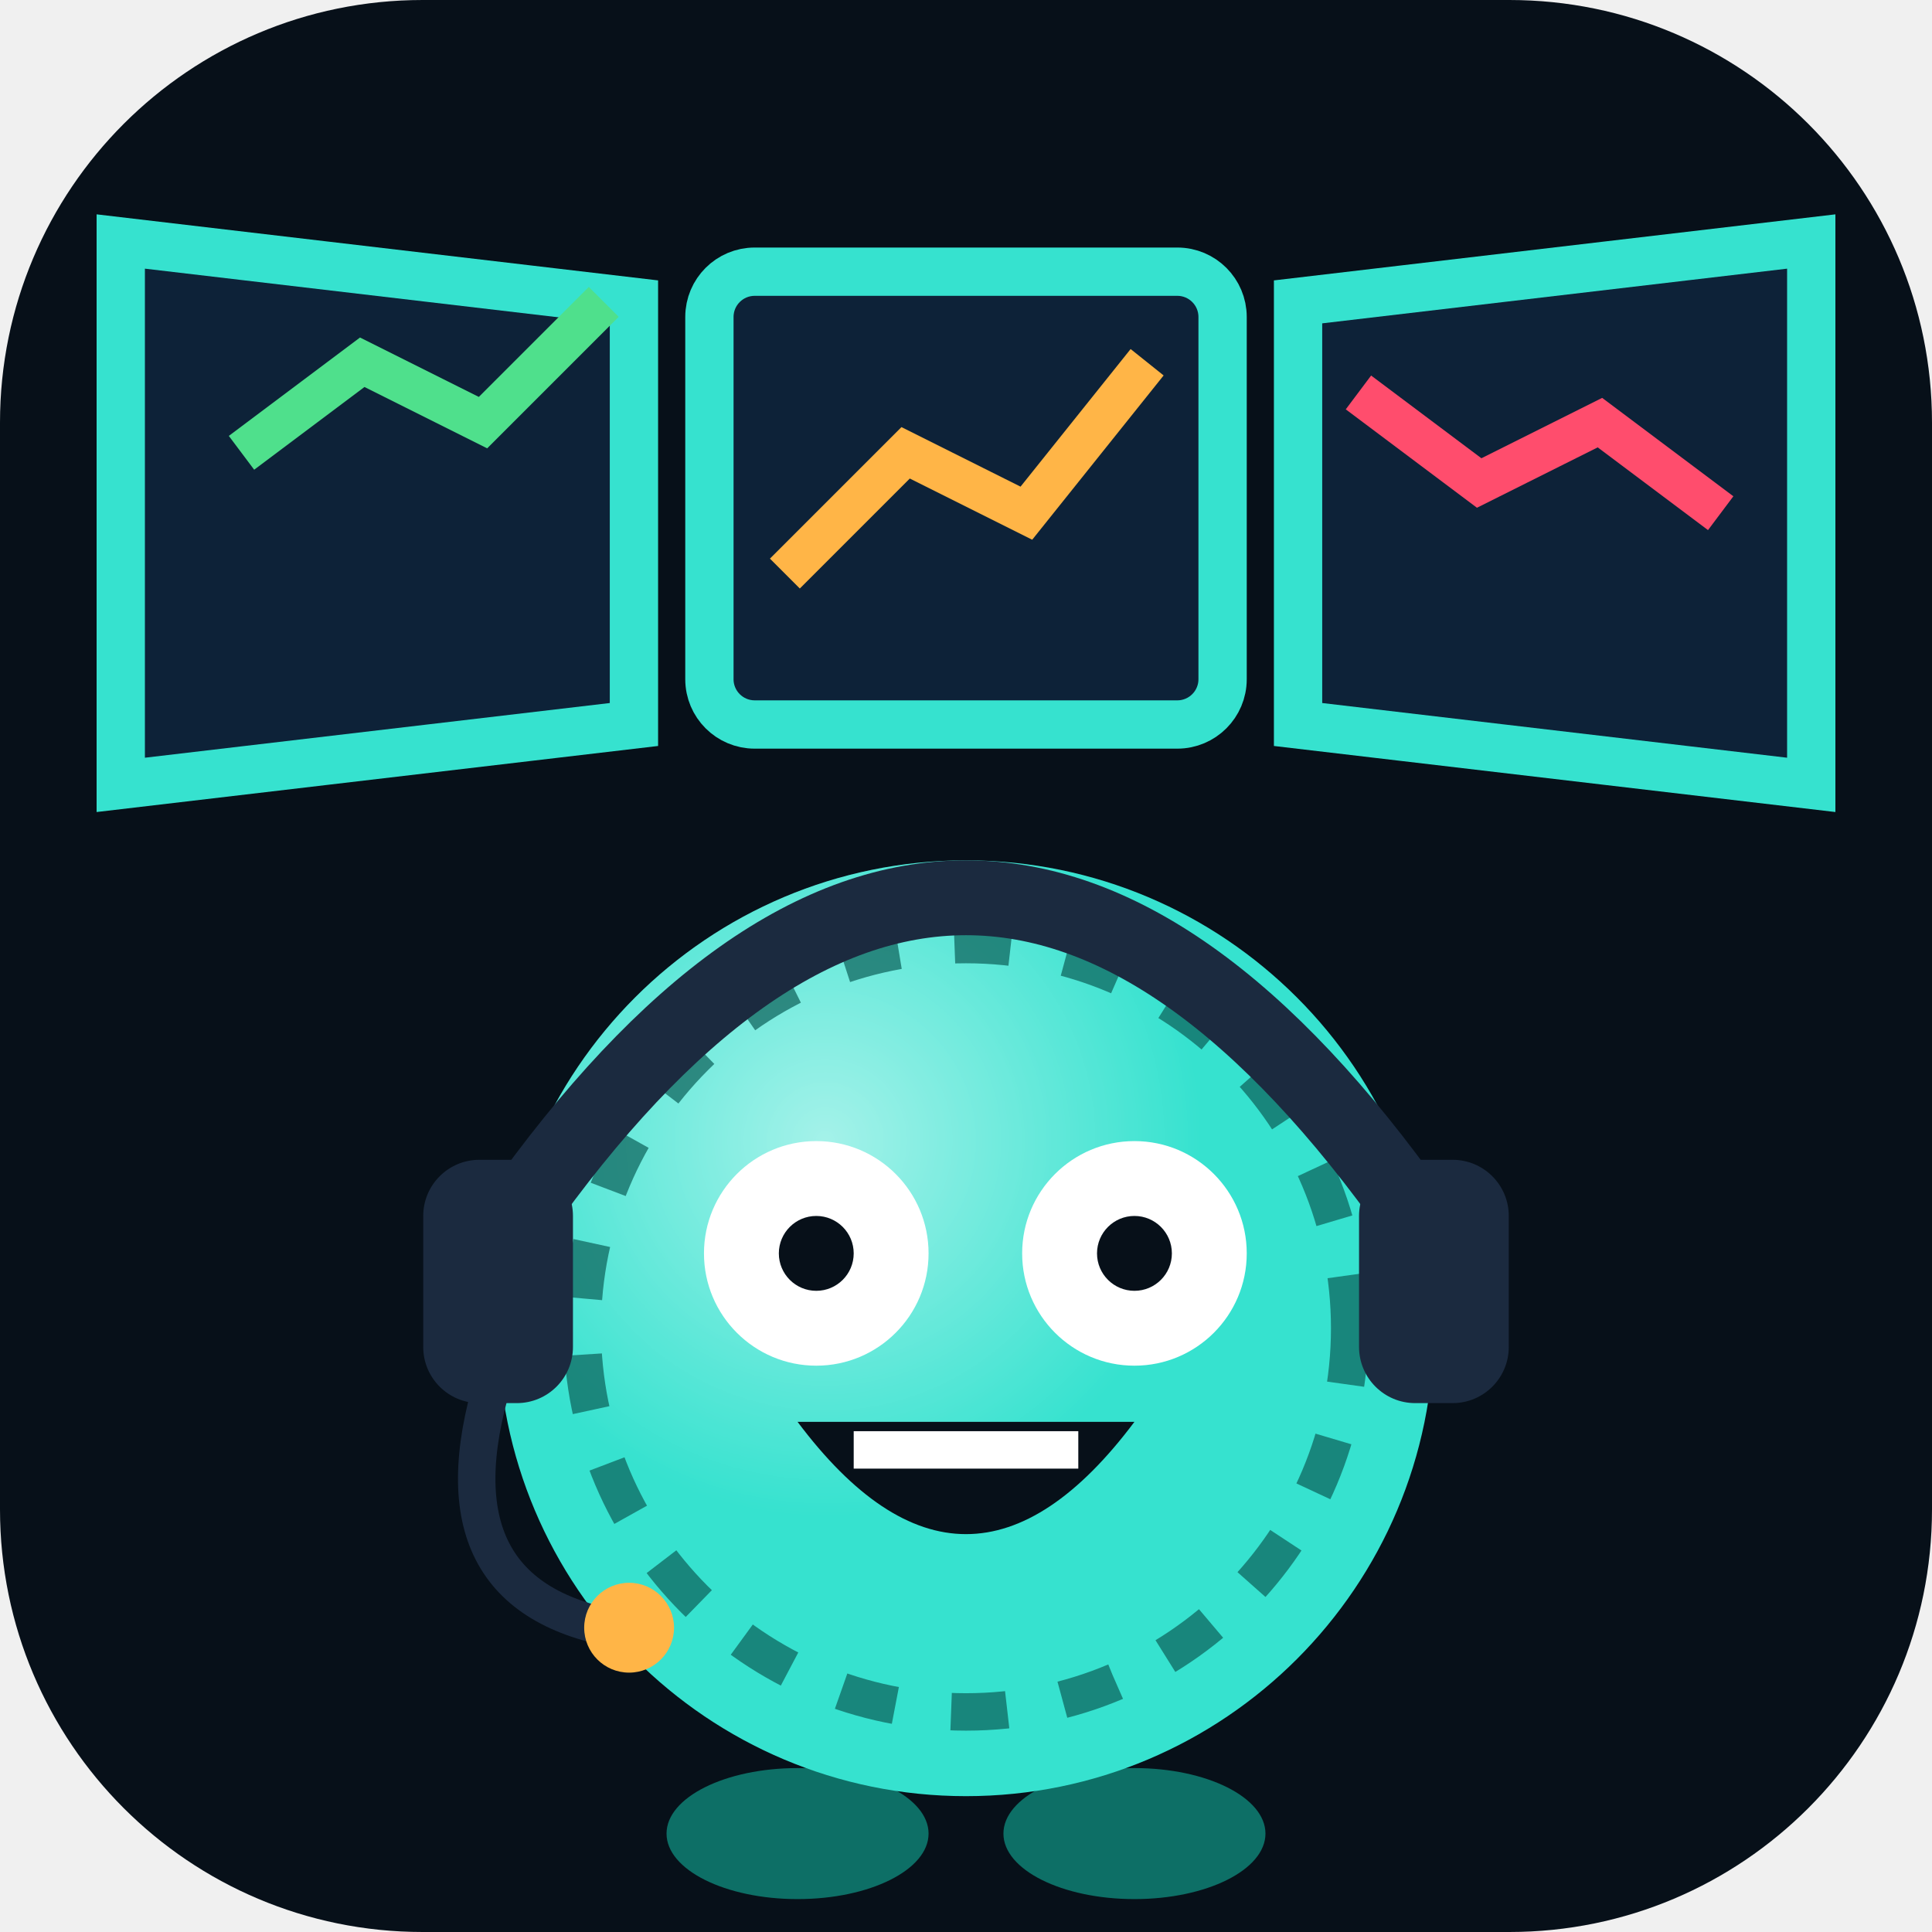
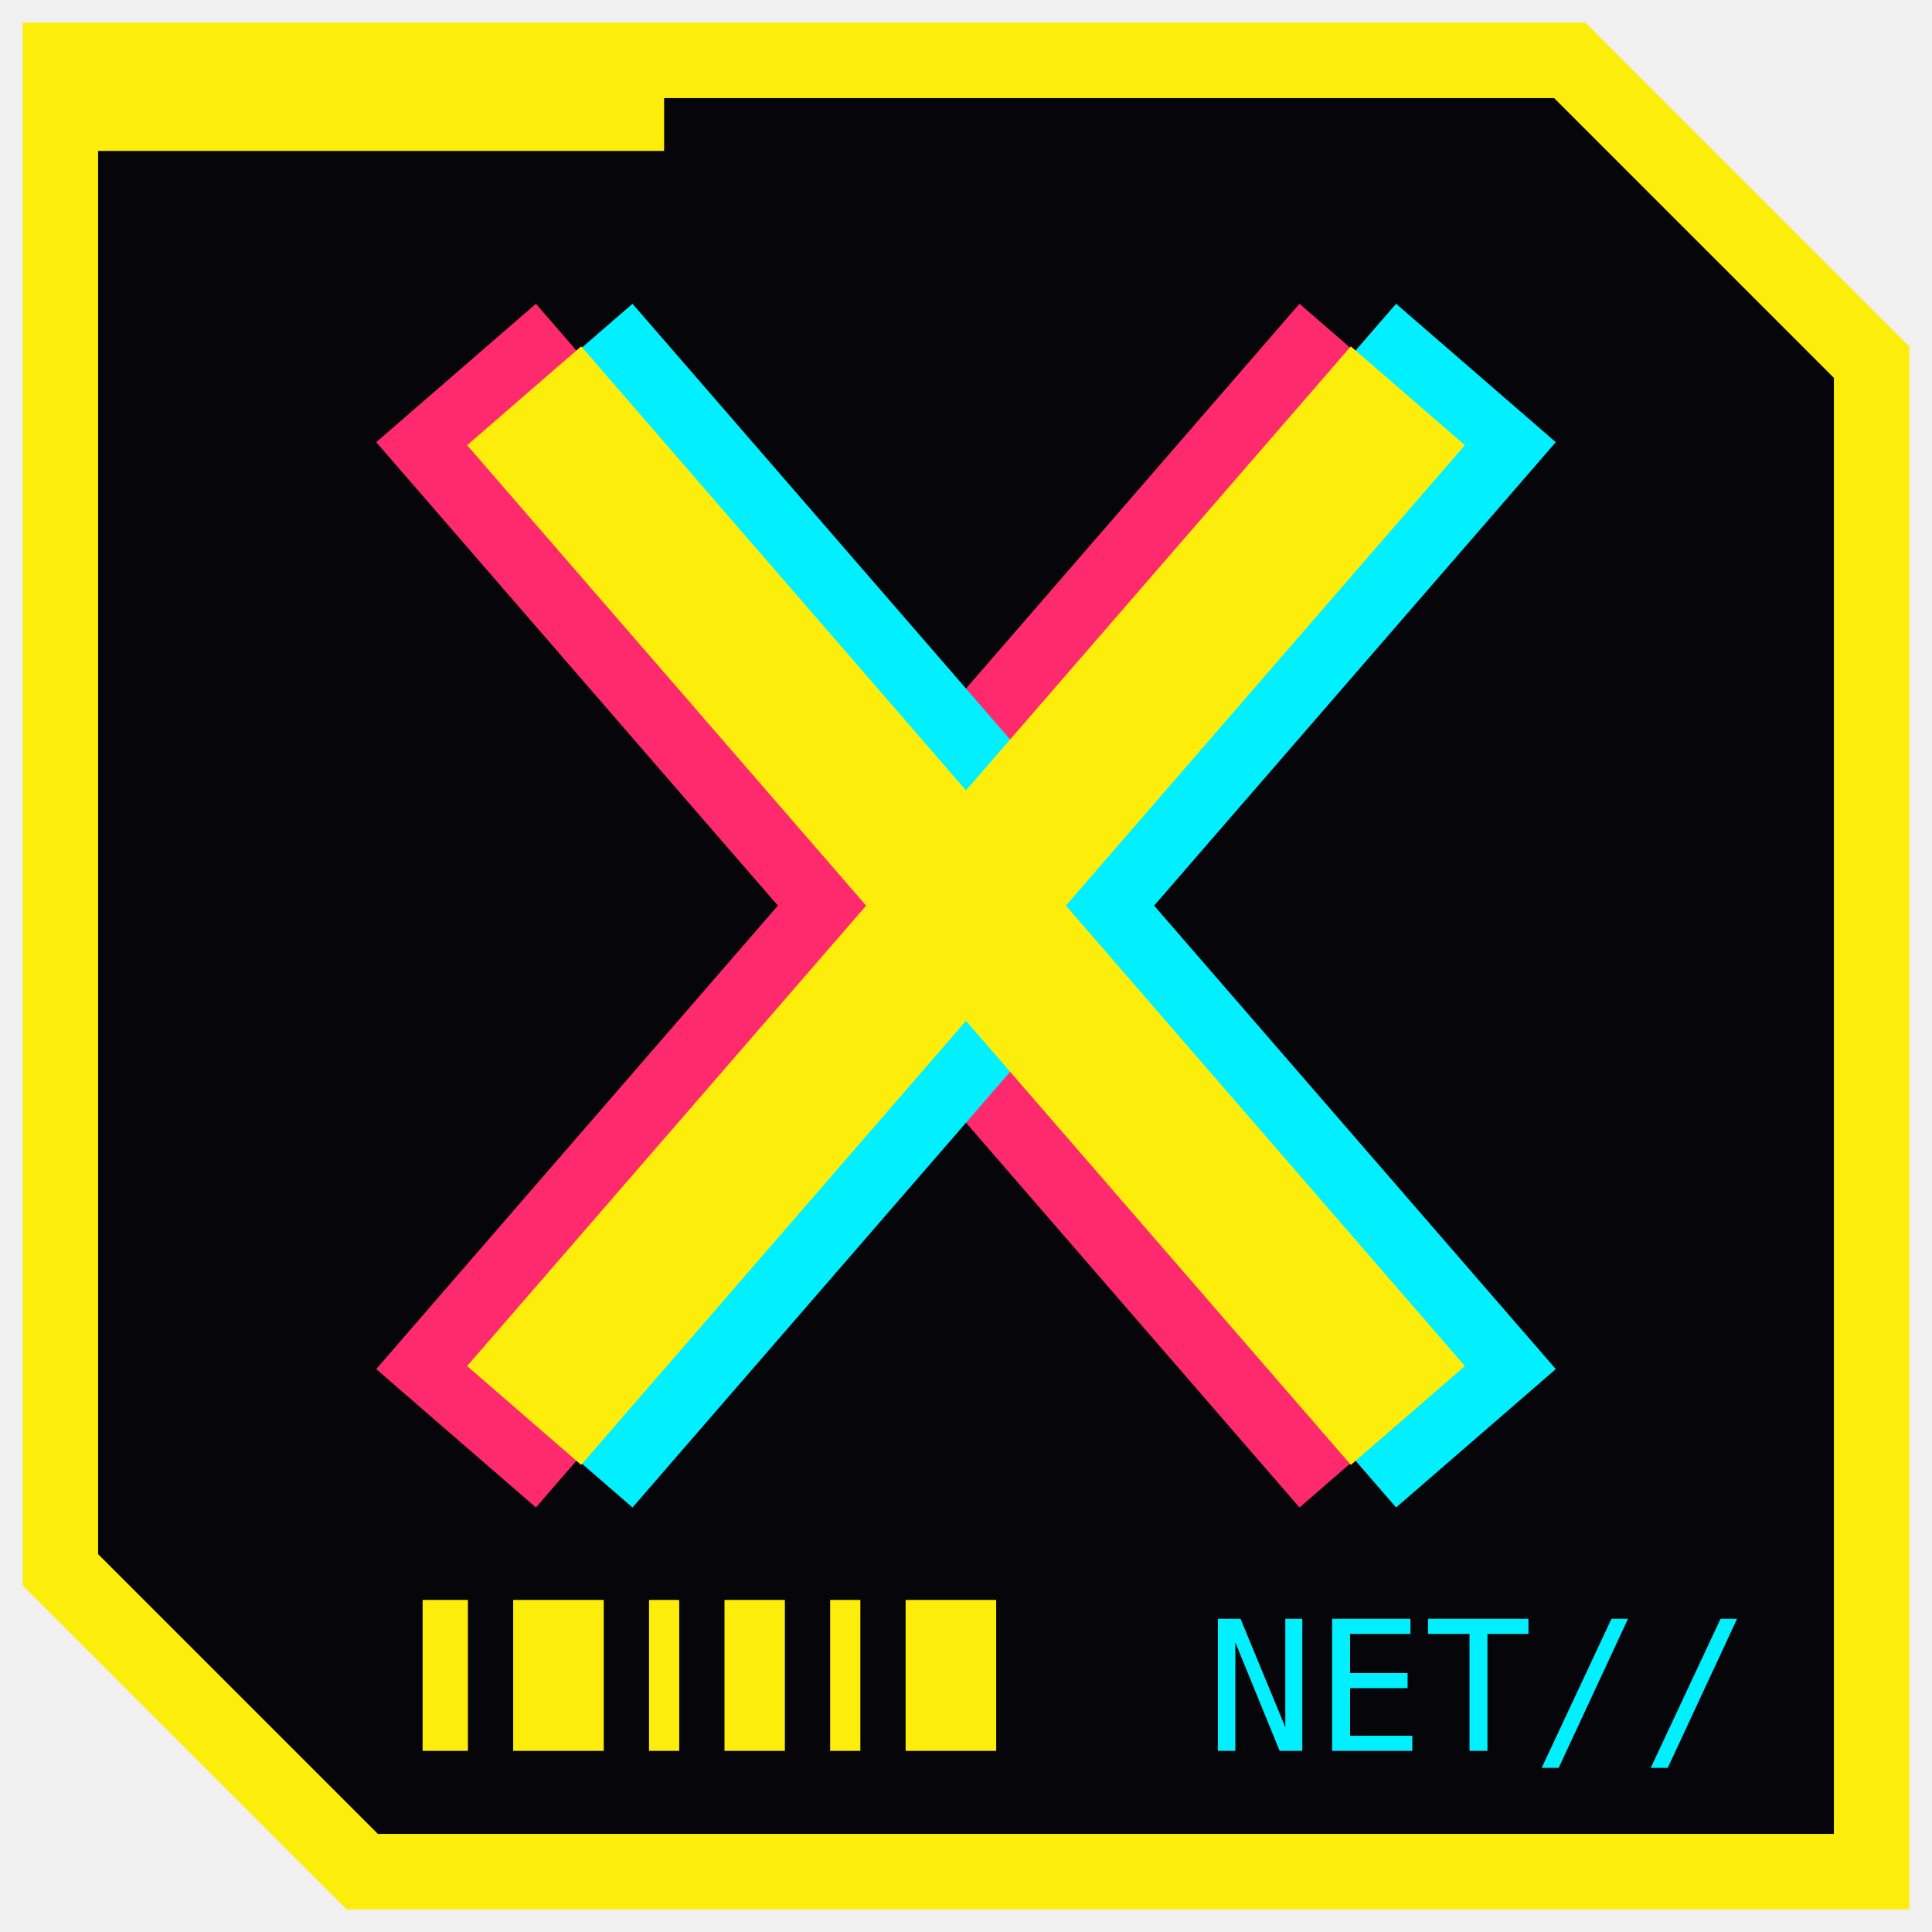
<svg xmlns="http://www.w3.org/2000/svg" viewBox="0 0 64 64" width="64" height="64">
-   <defs>
-     <radialGradient id="lg" cx=".35" cy=".3" r=".8">
-       <stop offset="0" stop-color="#fff" />
-       <stop offset=".5" stop-color="#fff" stop-opacity="0" />
-     </radialGradient>
-     <linearGradient id="sky" x1="0" y1="0" x2="0" y2="1">
-       <stop offset="0" stop-color="#0b1a2a" />
-       <stop offset="1" stop-color="#071019" />
-     </linearGradient>
-   </defs>
-   <rect width="64" height="64" rx="14" fill="#071019" />
-   <g stroke="#36e2cf" stroke-width="1.6" fill="#0d2238">
-     <path d="M4 8 l17 2 v14 l-17 2z" />
-     <rect x="23.5" y="9" width="17" height="15" rx="1.5" />
-     <path d="M60 8 l-17 2 v14 l17 2z" />
+   <path d="M2 2 H52 L62 12 V62 H12 L2 52 Z" fill="#05050a" stroke="#fcee0a" stroke-width="2.5" />
+   <path d="M2 2 H22 V5 H2Z" fill="#fcee0a" />
+   <g stroke-linecap="square" fill="none" stroke-width="7">
+     <path d="M19 15 L45 45 M45 15 L19 45" stroke="#ff2a6d" transform="translate(-1.6 0)" />
+     <path d="M19 15 L45 45 M45 15 L19 45" stroke="#00f0ff" transform="translate(1.6 0)" />
+     <path d="M19 15 L45 45 M45 15 L19 45" stroke="#fcee0a" stroke-width="5" />
  </g>
-   <path d="M8 15 l4 -3 4 2 4 -4" stroke="#4fe08c" stroke-width="1.4" fill="none" />
-   <path d="M26 19 l4 -4 4 2 4 -5" stroke="#ffb547" stroke-width="1.4" fill="none" />
-   <path d="M45 13 l4 3 4 -2 4 3" stroke="#ff4d6d" stroke-width="1.4" fill="none" />
-   <g transform="translate(32,44) scale(0.62)">
-     <ellipse cx="-9" cy="27" rx="7" ry="3.5" fill="#0d6f66" />
-     <ellipse cx="9" cy="27" rx="7" ry="3.5" fill="#0d6f66" />
-     <circle r="25" fill="#36e2cf" />
-     <circle r="25" fill="url(#lg)" opacity=".55" />
-     <circle r="20.5" fill="none" stroke="#0b5f58" stroke-width="2" stroke-dasharray="3 3" opacity=".7" />
-     <path d="M-24 -6 q24 -34 48 0" stroke="#1b2a3f" stroke-width="4" fill="none" />
-     <rect x="-29" y="-9" width="8" height="13" rx="3" fill="#1b2a3f" />
-     <rect x="21" y="-9" width="8" height="13" rx="3" fill="#1b2a3f" />
-     <path d="M-25 2 q-4 12 6 14" stroke="#1b2a3f" stroke-width="2" fill="none" />
-     <circle cx="-18" cy="16" r="2.4" fill="#ffb547" />
-     <circle cx="-8" cy="-4" r="6" fill="#fff" />
-     <circle cx="-8" cy="-4" r="2" fill="#071019" />
-     <circle cx="9" cy="-4" r="6" fill="#fff" />
-     <circle cx="9" cy="-4" r="2" fill="#071019" />
-     <path d="M-9 5 q9 12 18 0z" fill="#071019" />
-     <path d="M-6 6.5 h12" stroke="#fff" stroke-width="2" />
+   <g fill="#fcee0a">
+     <rect x="14" y="53" width="1.5" height="5" />
+     <rect x="17" y="53" width="3" height="5" />
+     <rect x="21.5" y="53" width="1" height="5" />
+     <rect x="24" y="53" width="2" height="5" />
+     <rect x="27.5" y="53" width="1" height="5" />
+     <rect x="30" y="53" width="3" height="5" />
  </g>
+   <text x="58" y="58" font-family="monospace" font-size="6" fill="#00f0ff" text-anchor="end">NET//</text>
</svg>
